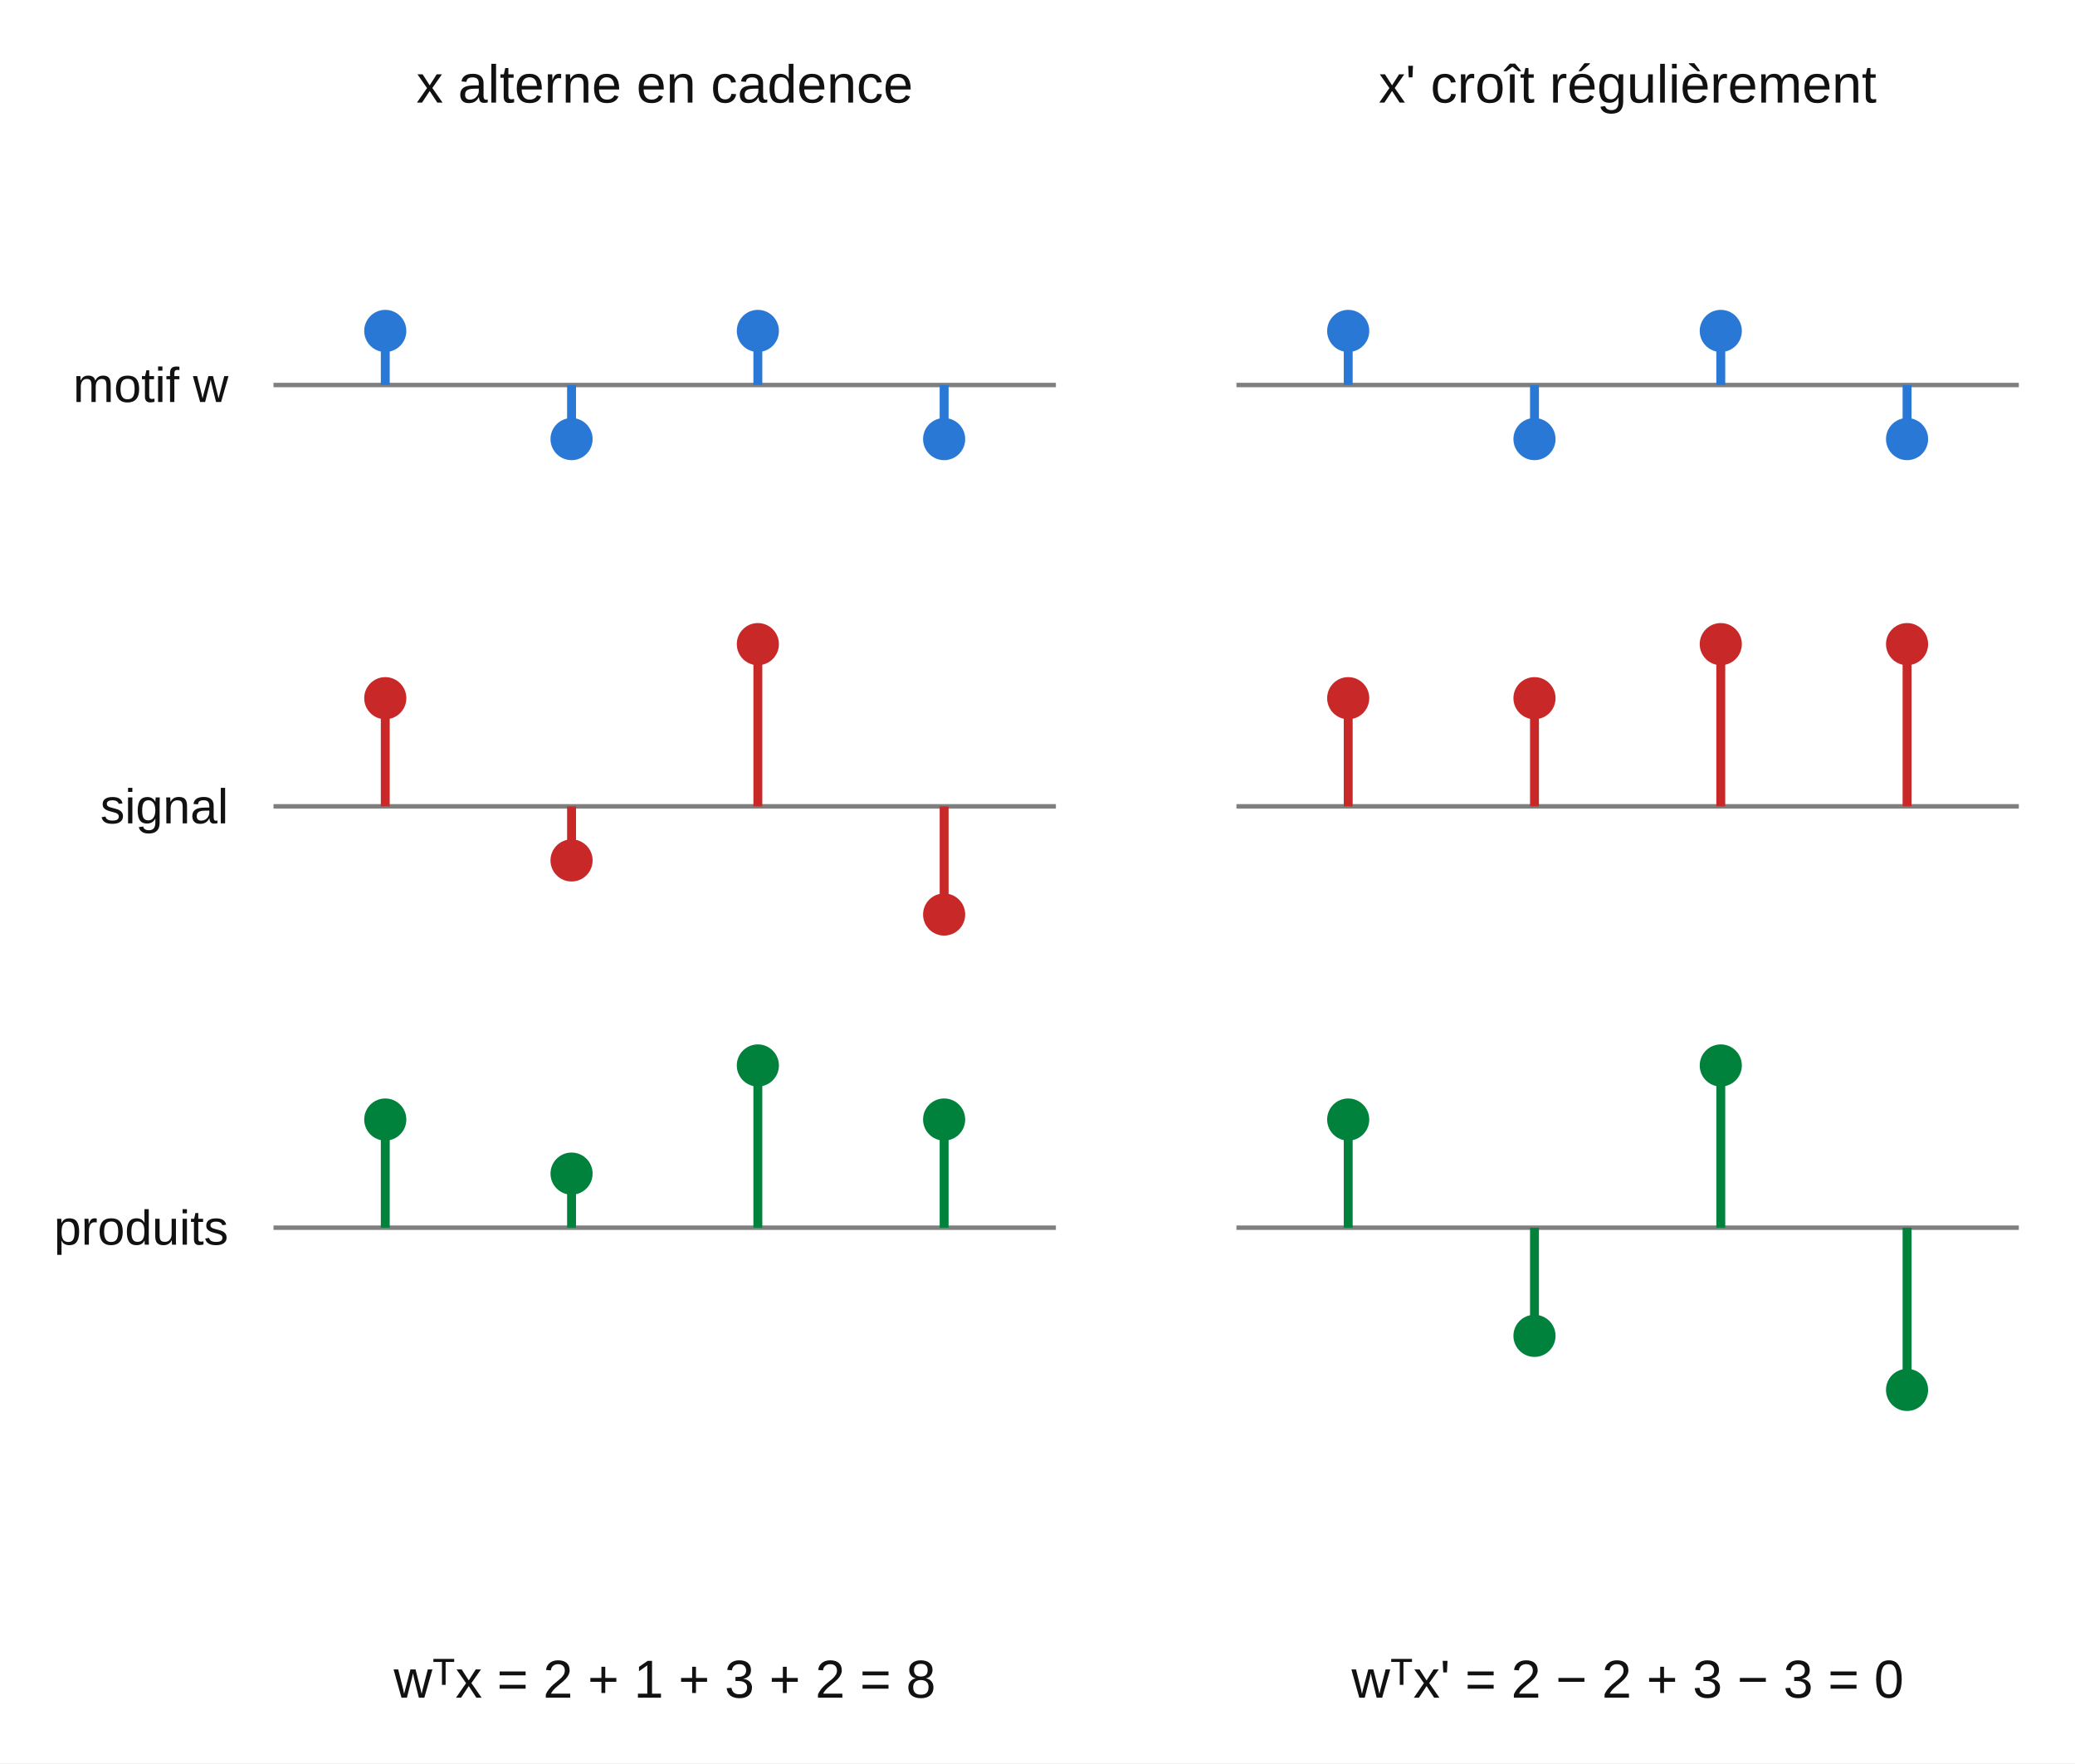
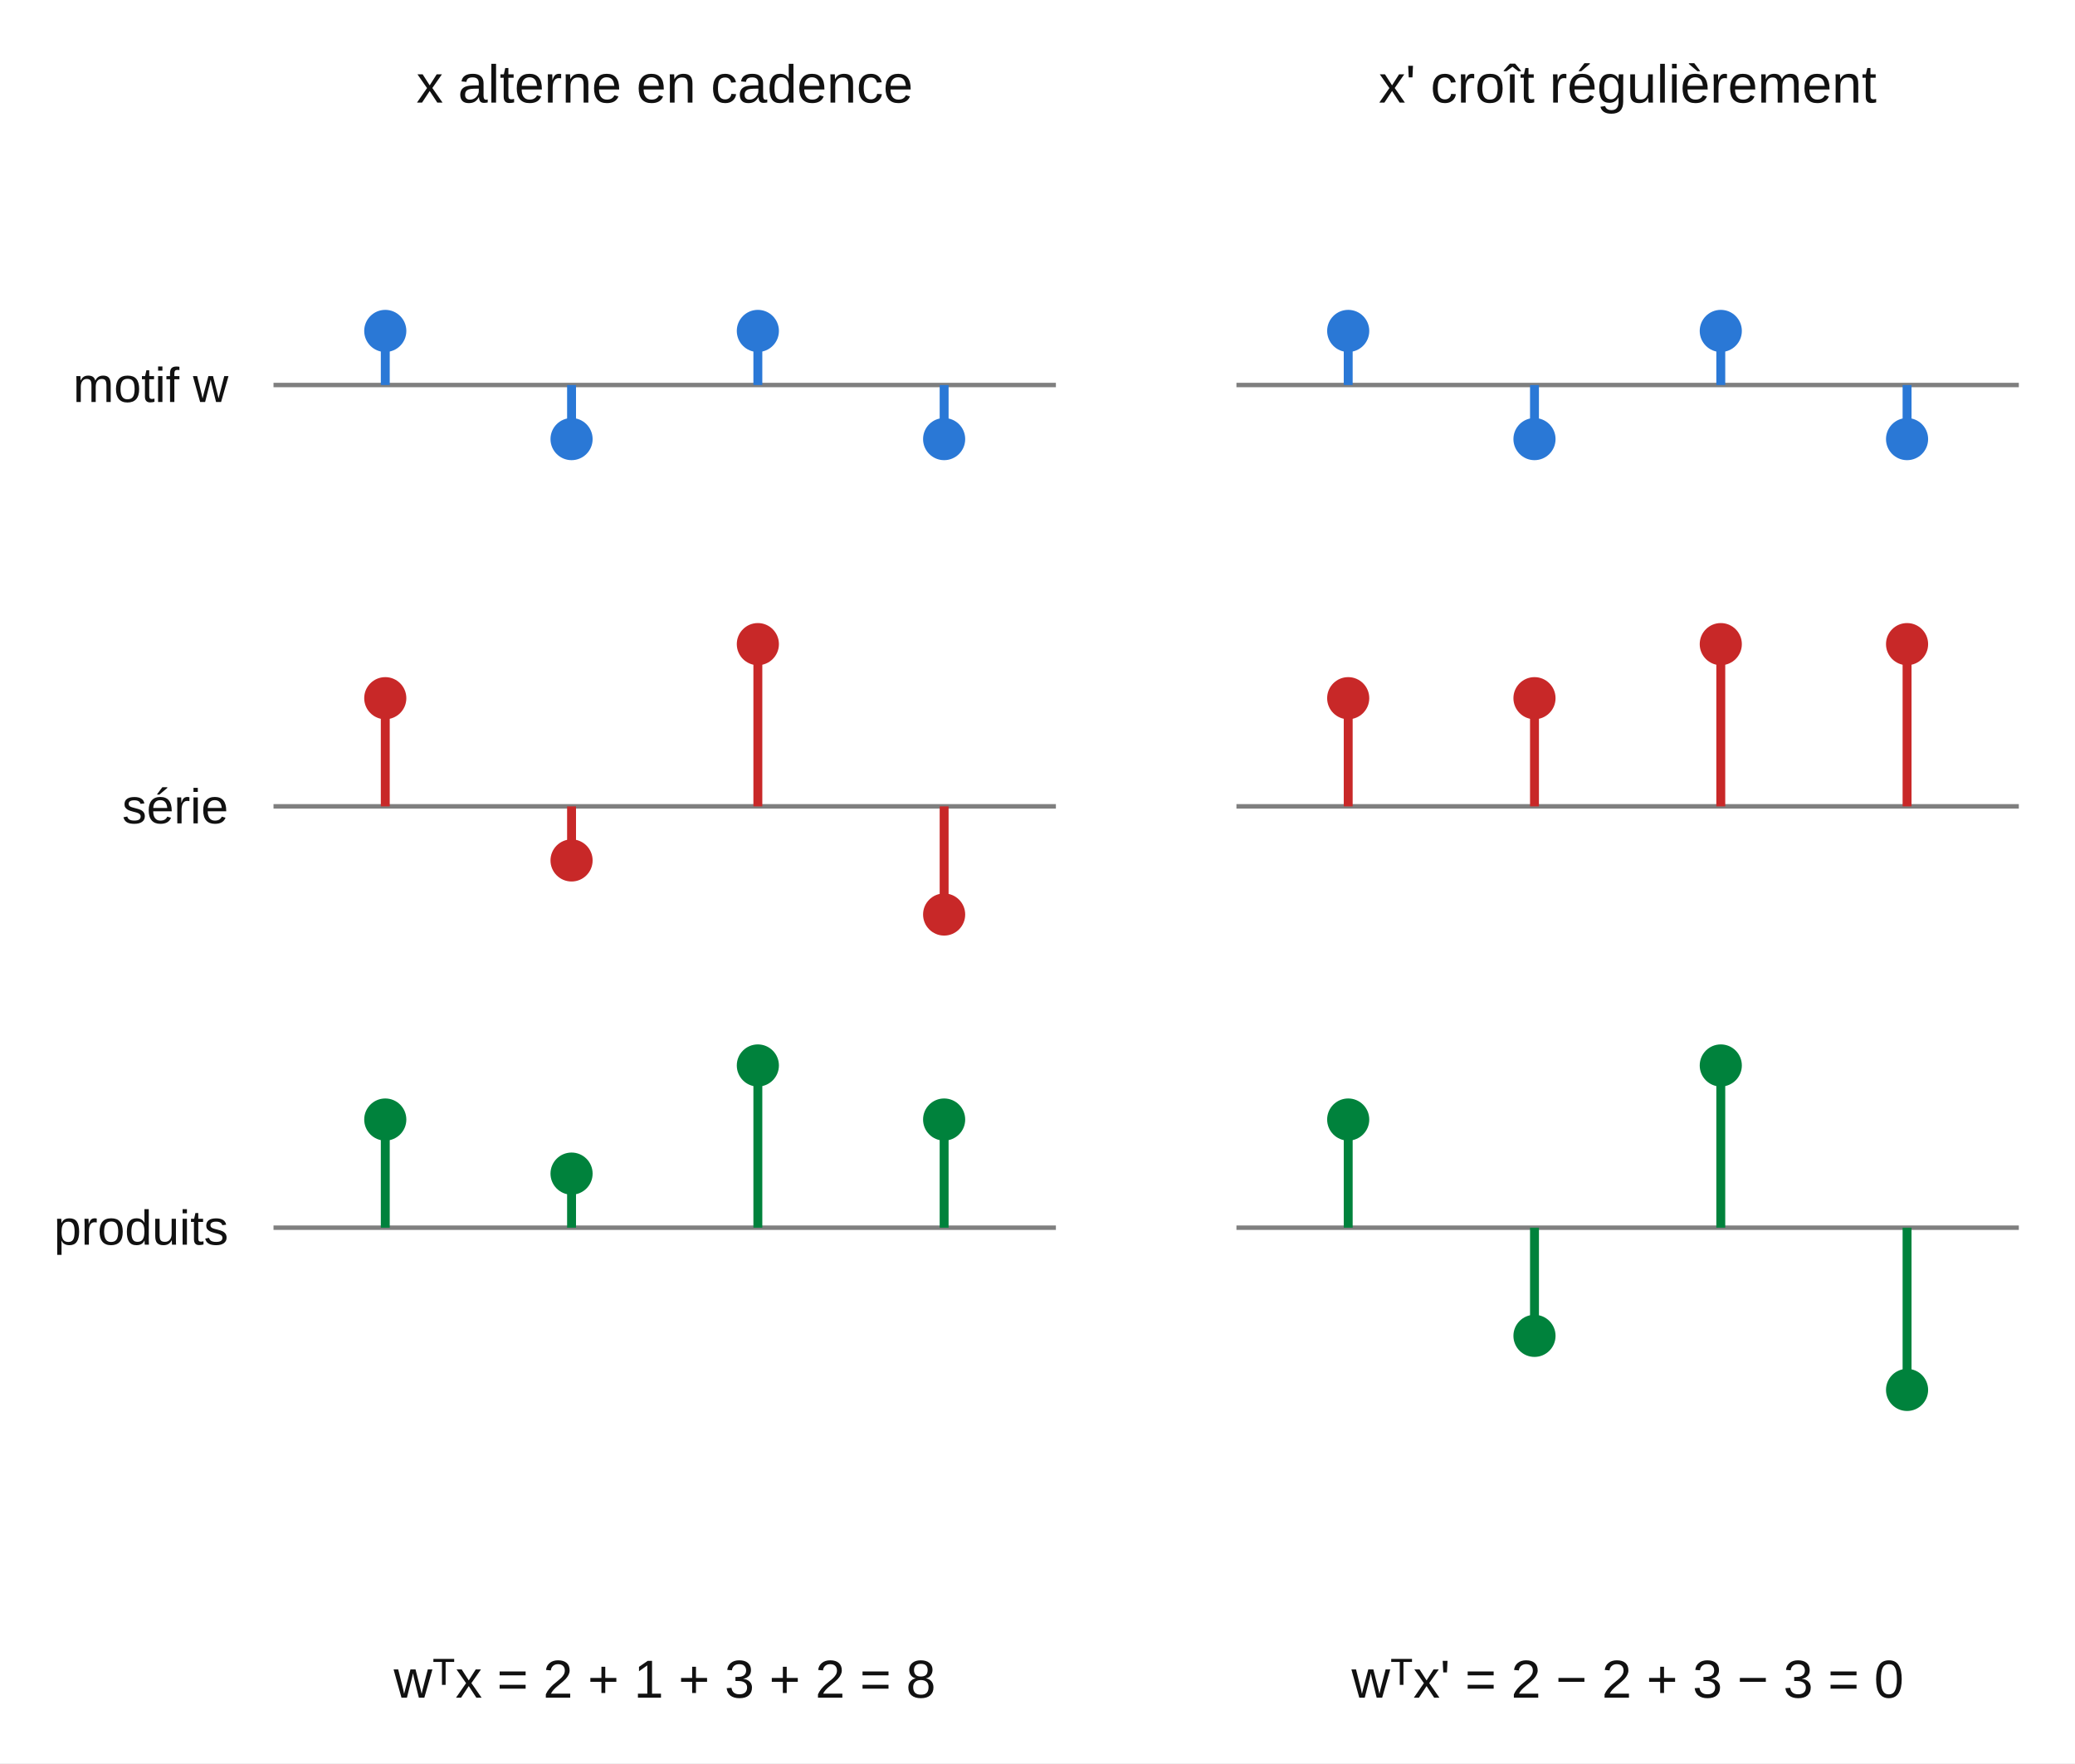
<svg xmlns="http://www.w3.org/2000/svg" width="512" height="435" viewBox="580.793 131.046 930.909 790.909">
  <rect x="580.793" y="131.046" width="930.909" height="790.909" fill="#ffffff" />
  <path d="M703.5 303.75C820.5 303.75 937.5 303.75 1054.5 303.75" fill="none" stroke="#7f7f7f" stroke-width="2" stroke-linejoin="round" stroke-linecap="butt" />
  <path d="M753.64 303.75C753.64 295.66 753.64 287.58 753.64 279.49" fill="none" stroke="#2a78d6" stroke-width="4" stroke-linejoin="round" stroke-linecap="butt" />
  <path d="M763.09 279.49C763.09 274.27 758.86 270.04 753.64 270.04C748.42 270.04 744.19 274.27 744.19 279.49C744.19 284.71 748.42 288.94 753.64 288.94C758.86 288.94 763.09 284.71 763.09 279.49" fill="#2a78d6" />
  <path d="M837.21 303.75C837.21 311.84 837.21 319.92 837.21 328.01" fill="none" stroke="#2a78d6" stroke-width="4" stroke-linejoin="round" stroke-linecap="butt" />
  <path d="M846.66 328.01C846.66 322.79 842.43 318.56 837.21 318.56C832 318.56 827.76 322.79 827.76 328.01C827.76 333.23 832 337.46 837.21 337.46C842.43 337.46 846.66 333.23 846.66 328.01" fill="#2a78d6" />
  <path d="M920.79 303.75C920.79 295.66 920.79 287.58 920.79 279.49" fill="none" stroke="#2a78d6" stroke-width="4" stroke-linejoin="round" stroke-linecap="butt" />
  <path d="M930.24 279.49C930.24 274.27 926 270.04 920.79 270.04C915.57 270.04 911.34 274.27 911.34 279.49C911.34 284.71 915.57 288.94 920.79 288.94C926 288.94 930.24 284.71 930.24 279.49" fill="#2a78d6" />
  <path d="M1004.36 303.75C1004.36 311.84 1004.36 319.92 1004.36 328.01" fill="none" stroke="#2a78d6" stroke-width="4" stroke-linejoin="round" stroke-linecap="butt" />
  <path d="M1013.81 328.01C1013.81 322.79 1009.58 318.56 1004.36 318.56C999.14 318.56 994.91 322.79 994.91 328.01C994.91 333.23 999.14 337.46 1004.36 337.46C1009.58 337.46 1013.81 333.23 1013.81 328.01" fill="#2a78d6" />
  <path d="M703.5 492.75C820.5 492.75 937.5 492.75 1054.5 492.75" fill="none" stroke="#7f7f7f" stroke-width="2" stroke-linejoin="round" stroke-linecap="butt" />
  <path d="M753.64 492.75C753.64 476.58 753.64 460.41 753.64 444.23" fill="none" stroke="#c82828" stroke-width="4" stroke-linejoin="round" stroke-linecap="butt" />
  <path d="M763.09 444.23C763.09 439.02 758.86 434.78 753.64 434.78C748.42 434.78 744.19 439.02 744.19 444.23C744.19 449.45 748.42 453.68 753.64 453.68C758.86 453.68 763.09 449.45 763.09 444.23" fill="#c82828" />
  <path d="M837.21 492.75C837.21 500.84 837.21 508.92 837.21 517.01" fill="none" stroke="#c82828" stroke-width="4" stroke-linejoin="round" stroke-linecap="butt" />
  <path d="M846.66 517.01C846.66 511.79 842.43 507.56 837.21 507.56C832 507.56 827.76 511.79 827.76 517.01C827.76 522.23 832 526.46 837.21 526.46C842.43 526.46 846.66 522.23 846.66 517.01" fill="#c82828" />
  <path d="M920.79 492.75C920.79 468.49 920.79 444.23 920.79 419.98" fill="none" stroke="#c82828" stroke-width="4" stroke-linejoin="round" stroke-linecap="butt" />
  <path d="M930.24 419.98C930.24 414.76 926 410.53 920.79 410.53C915.57 410.53 911.34 414.76 911.34 419.98C911.34 425.2 915.57 429.43 920.79 429.43C926 429.43 930.24 425.2 930.24 419.98" fill="#c82828" />
  <path d="M1004.36 492.75C1004.36 508.92 1004.36 525.09 1004.36 541.27" fill="none" stroke="#c82828" stroke-width="4" stroke-linejoin="round" stroke-linecap="butt" />
  <path d="M1013.81 541.27C1013.81 536.05 1009.58 531.82 1004.36 531.82C999.14 531.82 994.91 536.05 994.91 541.27C994.91 546.48 999.14 550.72 1004.36 550.72C1009.58 550.72 1013.81 546.48 1013.81 541.27" fill="#c82828" />
  <path d="M703.5 681.75C820.5 681.75 937.5 681.75 1054.5 681.75" fill="none" stroke="#7f7f7f" stroke-width="2" stroke-linejoin="round" stroke-linecap="butt" />
  <path d="M753.64 681.75C753.64 665.58 753.64 649.41 753.64 633.23" fill="none" stroke="#00823c" stroke-width="4" stroke-linejoin="round" stroke-linecap="butt" />
  <path d="M763.09 633.23C763.09 628.02 758.86 623.78 753.64 623.78C748.42 623.78 744.19 628.02 744.19 633.23C744.19 638.45 748.42 642.68 753.64 642.68C758.86 642.68 763.09 638.45 763.09 633.23" fill="#00823c" />
  <path d="M837.21 681.75C837.21 673.66 837.21 665.58 837.21 657.49" fill="none" stroke="#00823c" stroke-width="4" stroke-linejoin="round" stroke-linecap="butt" />
  <path d="M846.66 657.49C846.66 652.27 842.43 648.04 837.21 648.04C832 648.04 827.76 652.27 827.76 657.49C827.76 662.71 832 666.94 837.21 666.94C842.43 666.94 846.66 662.71 846.66 657.49" fill="#00823c" />
  <path d="M920.79 681.75C920.79 657.49 920.79 633.23 920.79 608.98" fill="none" stroke="#00823c" stroke-width="4" stroke-linejoin="round" stroke-linecap="butt" />
  <path d="M930.24 608.98C930.24 603.76 926 599.53 920.79 599.53C915.57 599.53 911.34 603.76 911.34 608.98C911.34 614.2 915.57 618.43 920.79 618.43C926 618.43 930.24 614.2 930.24 608.98" fill="#00823c" />
  <path d="M1004.36 681.75C1004.36 665.58 1004.36 649.41 1004.36 633.23" fill="none" stroke="#00823c" stroke-width="4" stroke-linejoin="round" stroke-linecap="butt" />
  <path d="M1013.81 633.23C1013.81 628.02 1009.58 623.78 1004.36 623.78C999.14 623.78 994.91 628.02 994.91 633.23C994.91 638.45 999.14 642.68 1004.36 642.68C1009.58 642.68 1013.81 638.45 1013.81 633.23" fill="#00823c" />
  <text x="879" y="884.25" font-size="24" font-family="Arial, Helvetica, 'Liberation Sans', 'Nimbus Sans', 'Noto Sans CJK SC', 'Microsoft YaHei', 'PingFang SC', sans-serif" fill="#111111" text-anchor="middle" dominant-baseline="central">wᵀx = 2 + 1 + 3 + 2 = 8</text>
  <path d="M1135.5 303.75C1252.5 303.75 1369.5 303.75 1486.5 303.75" fill="none" stroke="#7f7f7f" stroke-width="2" stroke-linejoin="round" stroke-linecap="butt" />
  <path d="M1185.64 303.75C1185.64 295.66 1185.64 287.58 1185.64 279.49" fill="none" stroke="#2a78d6" stroke-width="4" stroke-linejoin="round" stroke-linecap="butt" />
  <path d="M1195.09 279.49C1195.09 274.27 1190.86 270.04 1185.64 270.04C1180.42 270.04 1176.19 274.27 1176.19 279.49C1176.19 284.71 1180.42 288.94 1185.64 288.94C1190.86 288.94 1195.09 284.71 1195.09 279.49" fill="#2a78d6" />
  <path d="M1269.21 303.75C1269.21 311.84 1269.21 319.92 1269.21 328.01" fill="none" stroke="#2a78d6" stroke-width="4" stroke-linejoin="round" stroke-linecap="butt" />
  <path d="M1278.66 328.01C1278.66 322.79 1274.43 318.56 1269.21 318.56C1264 318.56 1259.76 322.79 1259.76 328.01C1259.76 333.23 1264 337.46 1269.21 337.46C1274.43 337.46 1278.66 333.23 1278.66 328.01" fill="#2a78d6" />
  <path d="M1352.79 303.75C1352.79 295.66 1352.79 287.58 1352.79 279.49" fill="none" stroke="#2a78d6" stroke-width="4" stroke-linejoin="round" stroke-linecap="butt" />
  <path d="M1362.24 279.49C1362.24 274.27 1358 270.04 1352.79 270.04C1347.57 270.04 1343.34 274.27 1343.34 279.49C1343.34 284.71 1347.57 288.94 1352.79 288.94C1358 288.94 1362.24 284.71 1362.24 279.49" fill="#2a78d6" />
  <path d="M1436.36 303.75C1436.36 311.84 1436.36 319.92 1436.36 328.01" fill="none" stroke="#2a78d6" stroke-width="4" stroke-linejoin="round" stroke-linecap="butt" />
  <path d="M1445.81 328.01C1445.81 322.79 1441.58 318.56 1436.36 318.56C1431.14 318.56 1426.91 322.79 1426.91 328.01C1426.91 333.23 1431.14 337.46 1436.36 337.46C1441.58 337.46 1445.81 333.23 1445.81 328.01" fill="#2a78d6" />
  <path d="M1135.5 492.75C1252.5 492.75 1369.5 492.75 1486.5 492.75" fill="none" stroke="#7f7f7f" stroke-width="2" stroke-linejoin="round" stroke-linecap="butt" />
  <path d="M1185.64 492.75C1185.64 476.58 1185.64 460.41 1185.64 444.23" fill="none" stroke="#c82828" stroke-width="4" stroke-linejoin="round" stroke-linecap="butt" />
  <path d="M1195.09 444.23C1195.09 439.02 1190.86 434.78 1185.64 434.78C1180.42 434.78 1176.19 439.02 1176.19 444.23C1176.19 449.45 1180.42 453.68 1185.64 453.68C1190.86 453.68 1195.09 449.45 1195.09 444.23" fill="#c82828" />
  <path d="M1269.21 492.75C1269.21 476.58 1269.21 460.41 1269.21 444.23" fill="none" stroke="#c82828" stroke-width="4" stroke-linejoin="round" stroke-linecap="butt" />
  <path d="M1278.66 444.23C1278.66 439.02 1274.43 434.78 1269.21 434.78C1264 434.78 1259.76 439.02 1259.76 444.23C1259.76 449.45 1264 453.68 1269.21 453.68C1274.43 453.68 1278.66 449.45 1278.66 444.23" fill="#c82828" />
  <path d="M1352.79 492.75C1352.79 468.49 1352.79 444.23 1352.79 419.98" fill="none" stroke="#c82828" stroke-width="4" stroke-linejoin="round" stroke-linecap="butt" />
  <path d="M1362.24 419.98C1362.24 414.76 1358 410.53 1352.79 410.53C1347.57 410.53 1343.34 414.76 1343.34 419.98C1343.34 425.2 1347.57 429.43 1352.79 429.43C1358 429.43 1362.24 425.2 1362.24 419.98" fill="#c82828" />
  <path d="M1436.36 492.75C1436.36 468.49 1436.36 444.23 1436.36 419.98" fill="none" stroke="#c82828" stroke-width="4" stroke-linejoin="round" stroke-linecap="butt" />
  <path d="M1445.81 419.98C1445.81 414.76 1441.58 410.53 1436.36 410.53C1431.14 410.53 1426.91 414.76 1426.91 419.98C1426.91 425.2 1431.14 429.43 1436.36 429.43C1441.58 429.43 1445.81 425.2 1445.81 419.98" fill="#c82828" />
  <path d="M1135.5 681.75C1252.5 681.75 1369.5 681.75 1486.5 681.75" fill="none" stroke="#7f7f7f" stroke-width="2" stroke-linejoin="round" stroke-linecap="butt" />
  <path d="M1185.64 681.75C1185.64 665.58 1185.64 649.41 1185.64 633.23" fill="none" stroke="#00823c" stroke-width="4" stroke-linejoin="round" stroke-linecap="butt" />
  <path d="M1195.09 633.23C1195.09 628.02 1190.86 623.78 1185.64 623.78C1180.42 623.78 1176.19 628.02 1176.19 633.23C1176.19 638.45 1180.42 642.68 1185.64 642.68C1190.86 642.68 1195.09 638.45 1195.09 633.23" fill="#00823c" />
  <path d="M1269.21 681.75C1269.21 697.92 1269.21 714.09 1269.21 730.27" fill="none" stroke="#00823c" stroke-width="4" stroke-linejoin="round" stroke-linecap="butt" />
  <path d="M1278.66 730.27C1278.66 725.05 1274.43 720.82 1269.21 720.82C1264 720.82 1259.76 725.05 1259.76 730.27C1259.76 735.48 1264 739.72 1269.21 739.72C1274.43 739.72 1278.66 735.48 1278.66 730.27" fill="#00823c" />
  <path d="M1352.79 681.75C1352.79 657.49 1352.79 633.23 1352.79 608.98" fill="none" stroke="#00823c" stroke-width="4" stroke-linejoin="round" stroke-linecap="butt" />
  <path d="M1362.24 608.98C1362.24 603.76 1358 599.53 1352.79 599.53C1347.57 599.53 1343.34 603.76 1343.34 608.98C1343.34 614.2 1347.57 618.43 1352.79 618.43C1358 618.43 1362.24 614.2 1362.24 608.98" fill="#00823c" />
  <path d="M1436.36 681.75C1436.36 706.01 1436.36 730.27 1436.36 754.52" fill="none" stroke="#00823c" stroke-width="4" stroke-linejoin="round" stroke-linecap="butt" />
  <path d="M1445.81 754.52C1445.81 749.3 1441.58 745.07 1436.36 745.07C1431.14 745.07 1426.91 749.3 1426.91 754.52C1426.91 759.74 1431.14 763.97 1436.36 763.97C1441.58 763.97 1445.81 759.74 1445.81 754.52" fill="#00823c" />
  <text x="1311" y="884.25" font-size="24" font-family="Arial, Helvetica, 'Liberation Sans', 'Nimbus Sans', 'Noto Sans CJK SC', 'Microsoft YaHei', 'PingFang SC', sans-serif" fill="#111111" text-anchor="middle" dominant-baseline="central">wᵀx' = 2 − 2 + 3 − 3 = 0</text>
  <text x="879" y="168.75" font-size="24" font-family="Arial, Helvetica, 'Liberation Sans', 'Nimbus Sans', 'Noto Sans CJK SC', 'Microsoft YaHei', 'PingFang SC', sans-serif" fill="#111111" text-anchor="middle" dominant-baseline="central">x alterne en cadence</text>
  <text x="1311" y="168.75" font-size="24" font-family="Arial, Helvetica, 'Liberation Sans', 'Nimbus Sans', 'Noto Sans CJK SC', 'Microsoft YaHei', 'PingFang SC', sans-serif" fill="#111111" text-anchor="middle" dominant-baseline="central">x' croît régulièrement</text>
  <text x="683.25" y="303.75" font-size="22" font-family="Arial, Helvetica, 'Liberation Sans', 'Nimbus Sans', 'Noto Sans CJK SC', 'Microsoft YaHei', 'PingFang SC', sans-serif" fill="#111111" text-anchor="end" dominant-baseline="central">motif w</text>
-   <text x="683.25" y="492.75" font-size="22" font-family="Arial, Helvetica, 'Liberation Sans', 'Nimbus Sans', 'Noto Sans CJK SC', 'Microsoft YaHei', 'PingFang SC', sans-serif" fill="#111111" text-anchor="end" dominant-baseline="central">signal</text>
+   <text x="683.25" y="492.75" font-size="22" font-family="Arial, Helvetica, 'Liberation Sans', 'Nimbus Sans', 'Noto Sans CJK SC', 'Microsoft YaHei', 'PingFang SC', sans-serif" fill="#111111" text-anchor="end" dominant-baseline="central">série</text>
  <text x="683.25" y="681.75" font-size="22" font-family="Arial, Helvetica, 'Liberation Sans', 'Nimbus Sans', 'Noto Sans CJK SC', 'Microsoft YaHei', 'PingFang SC', sans-serif" fill="#111111" text-anchor="end" dominant-baseline="central">produits</text>
</svg>
